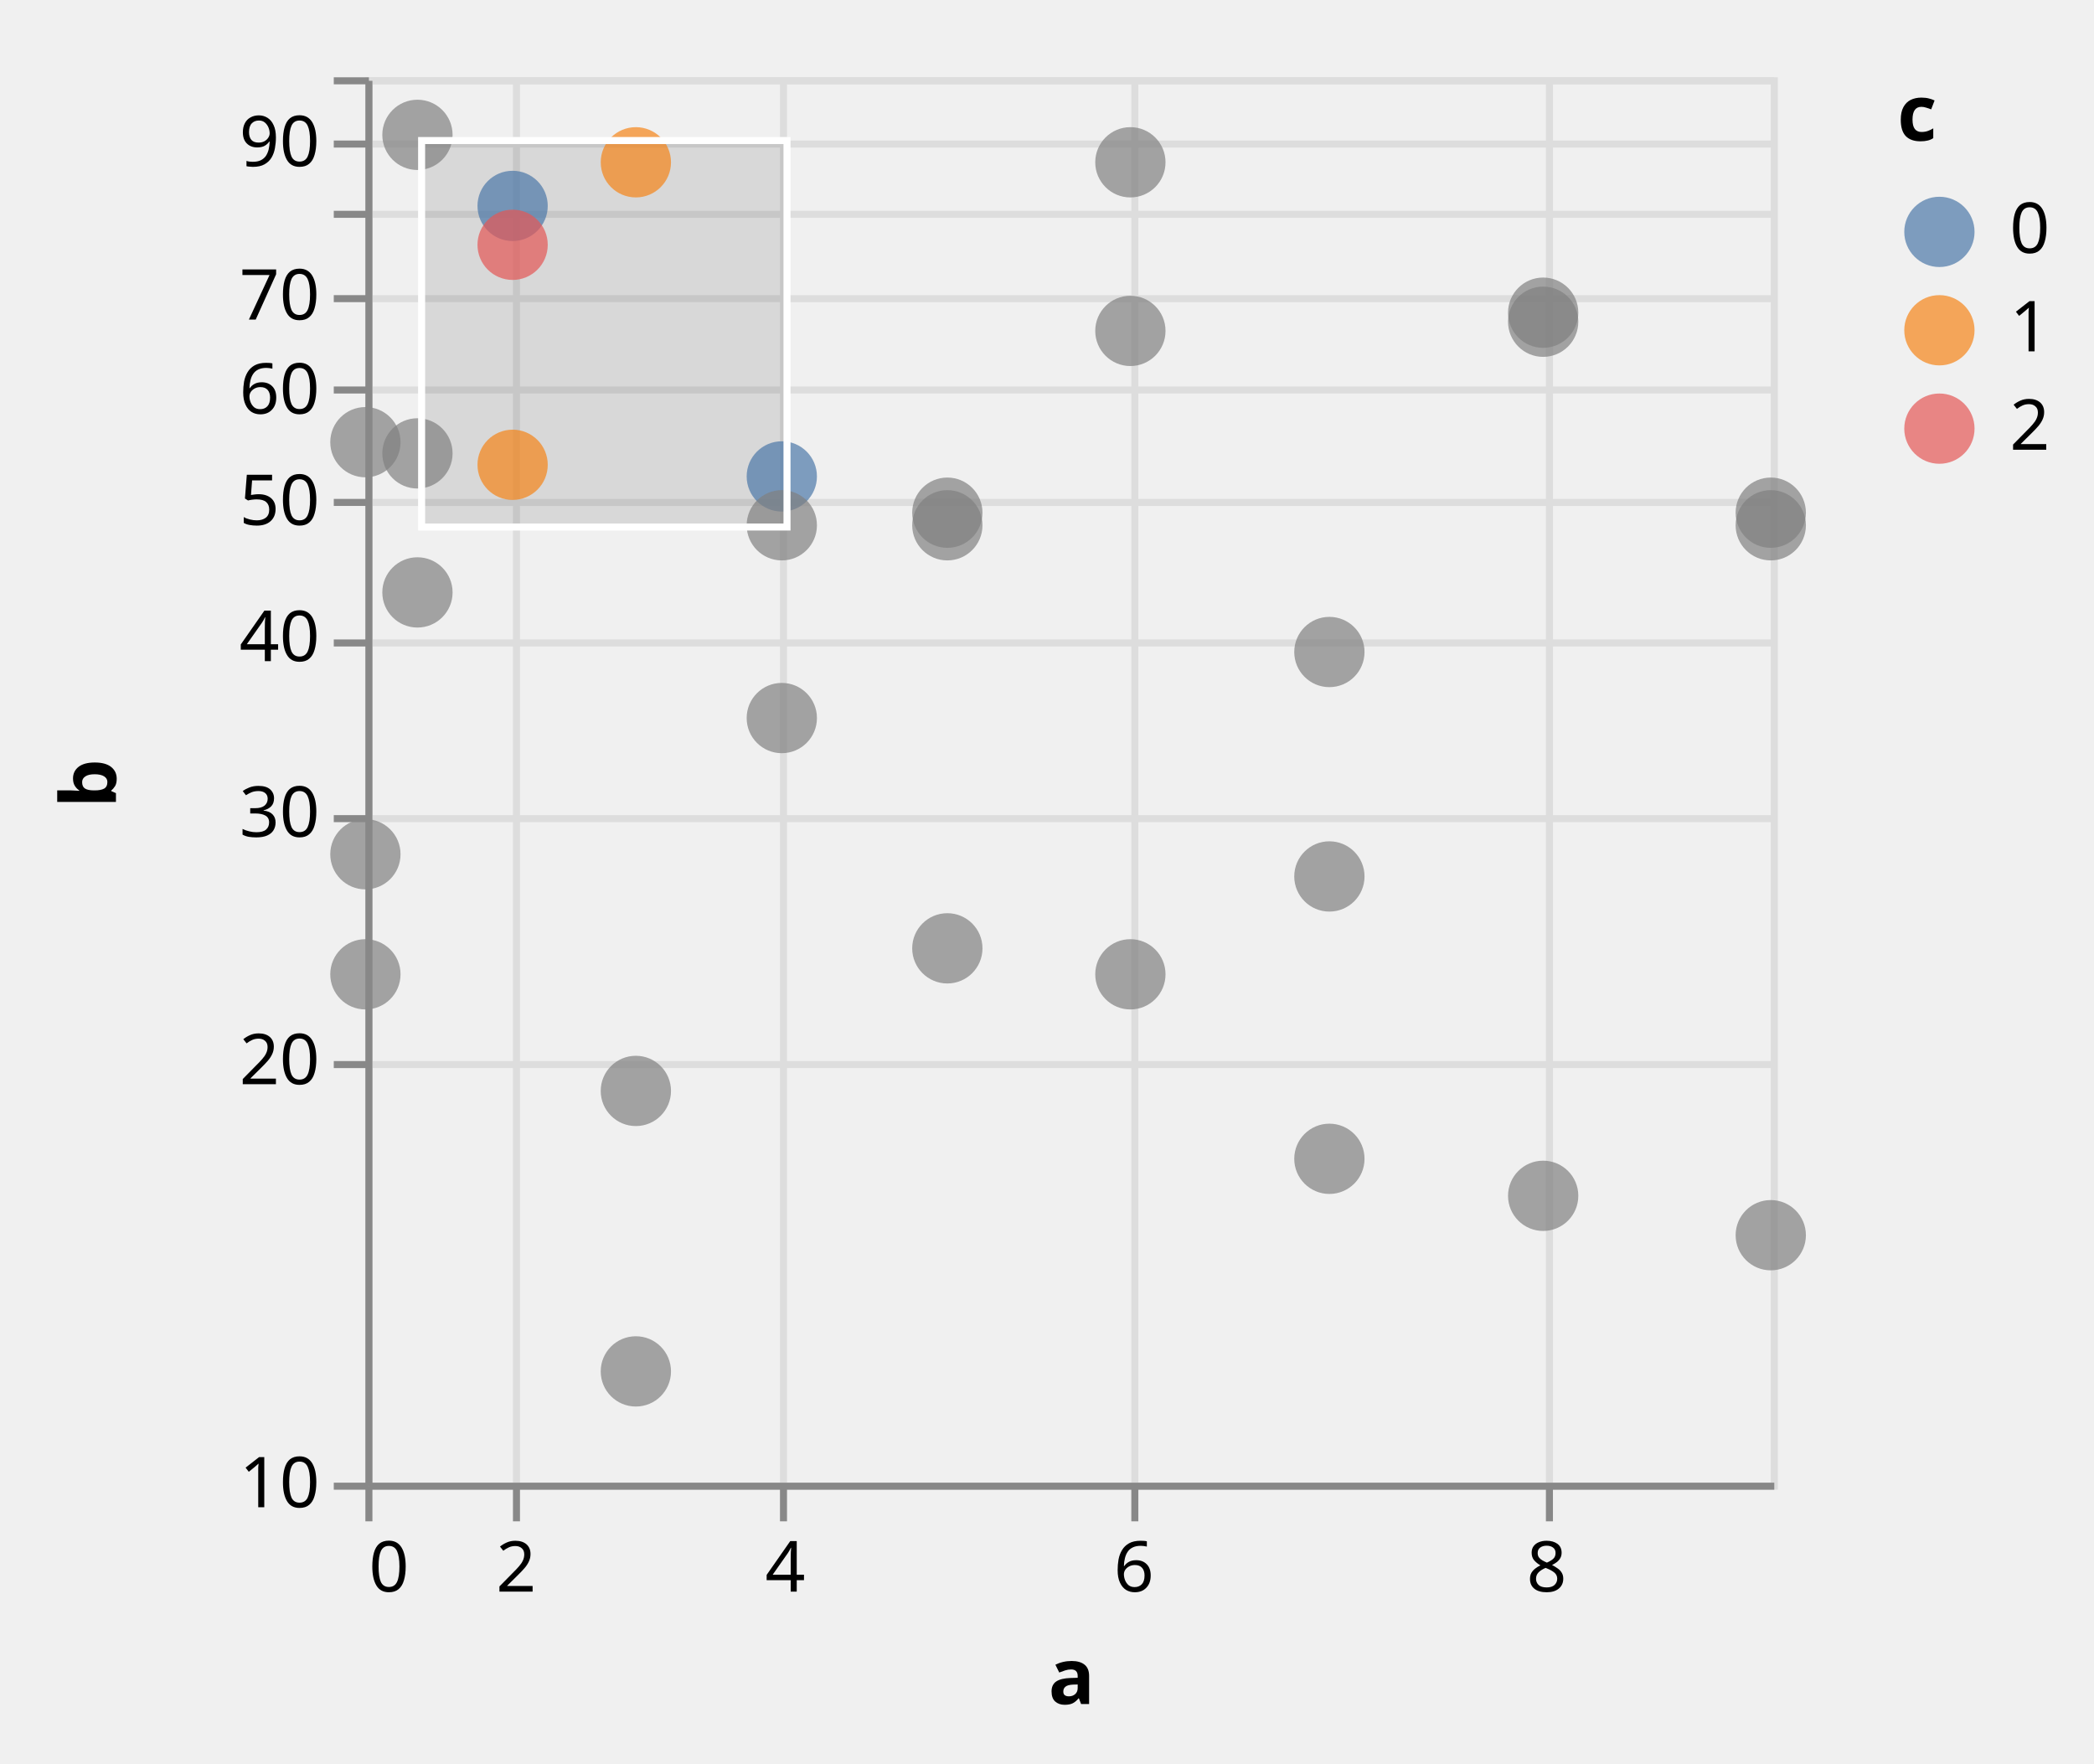
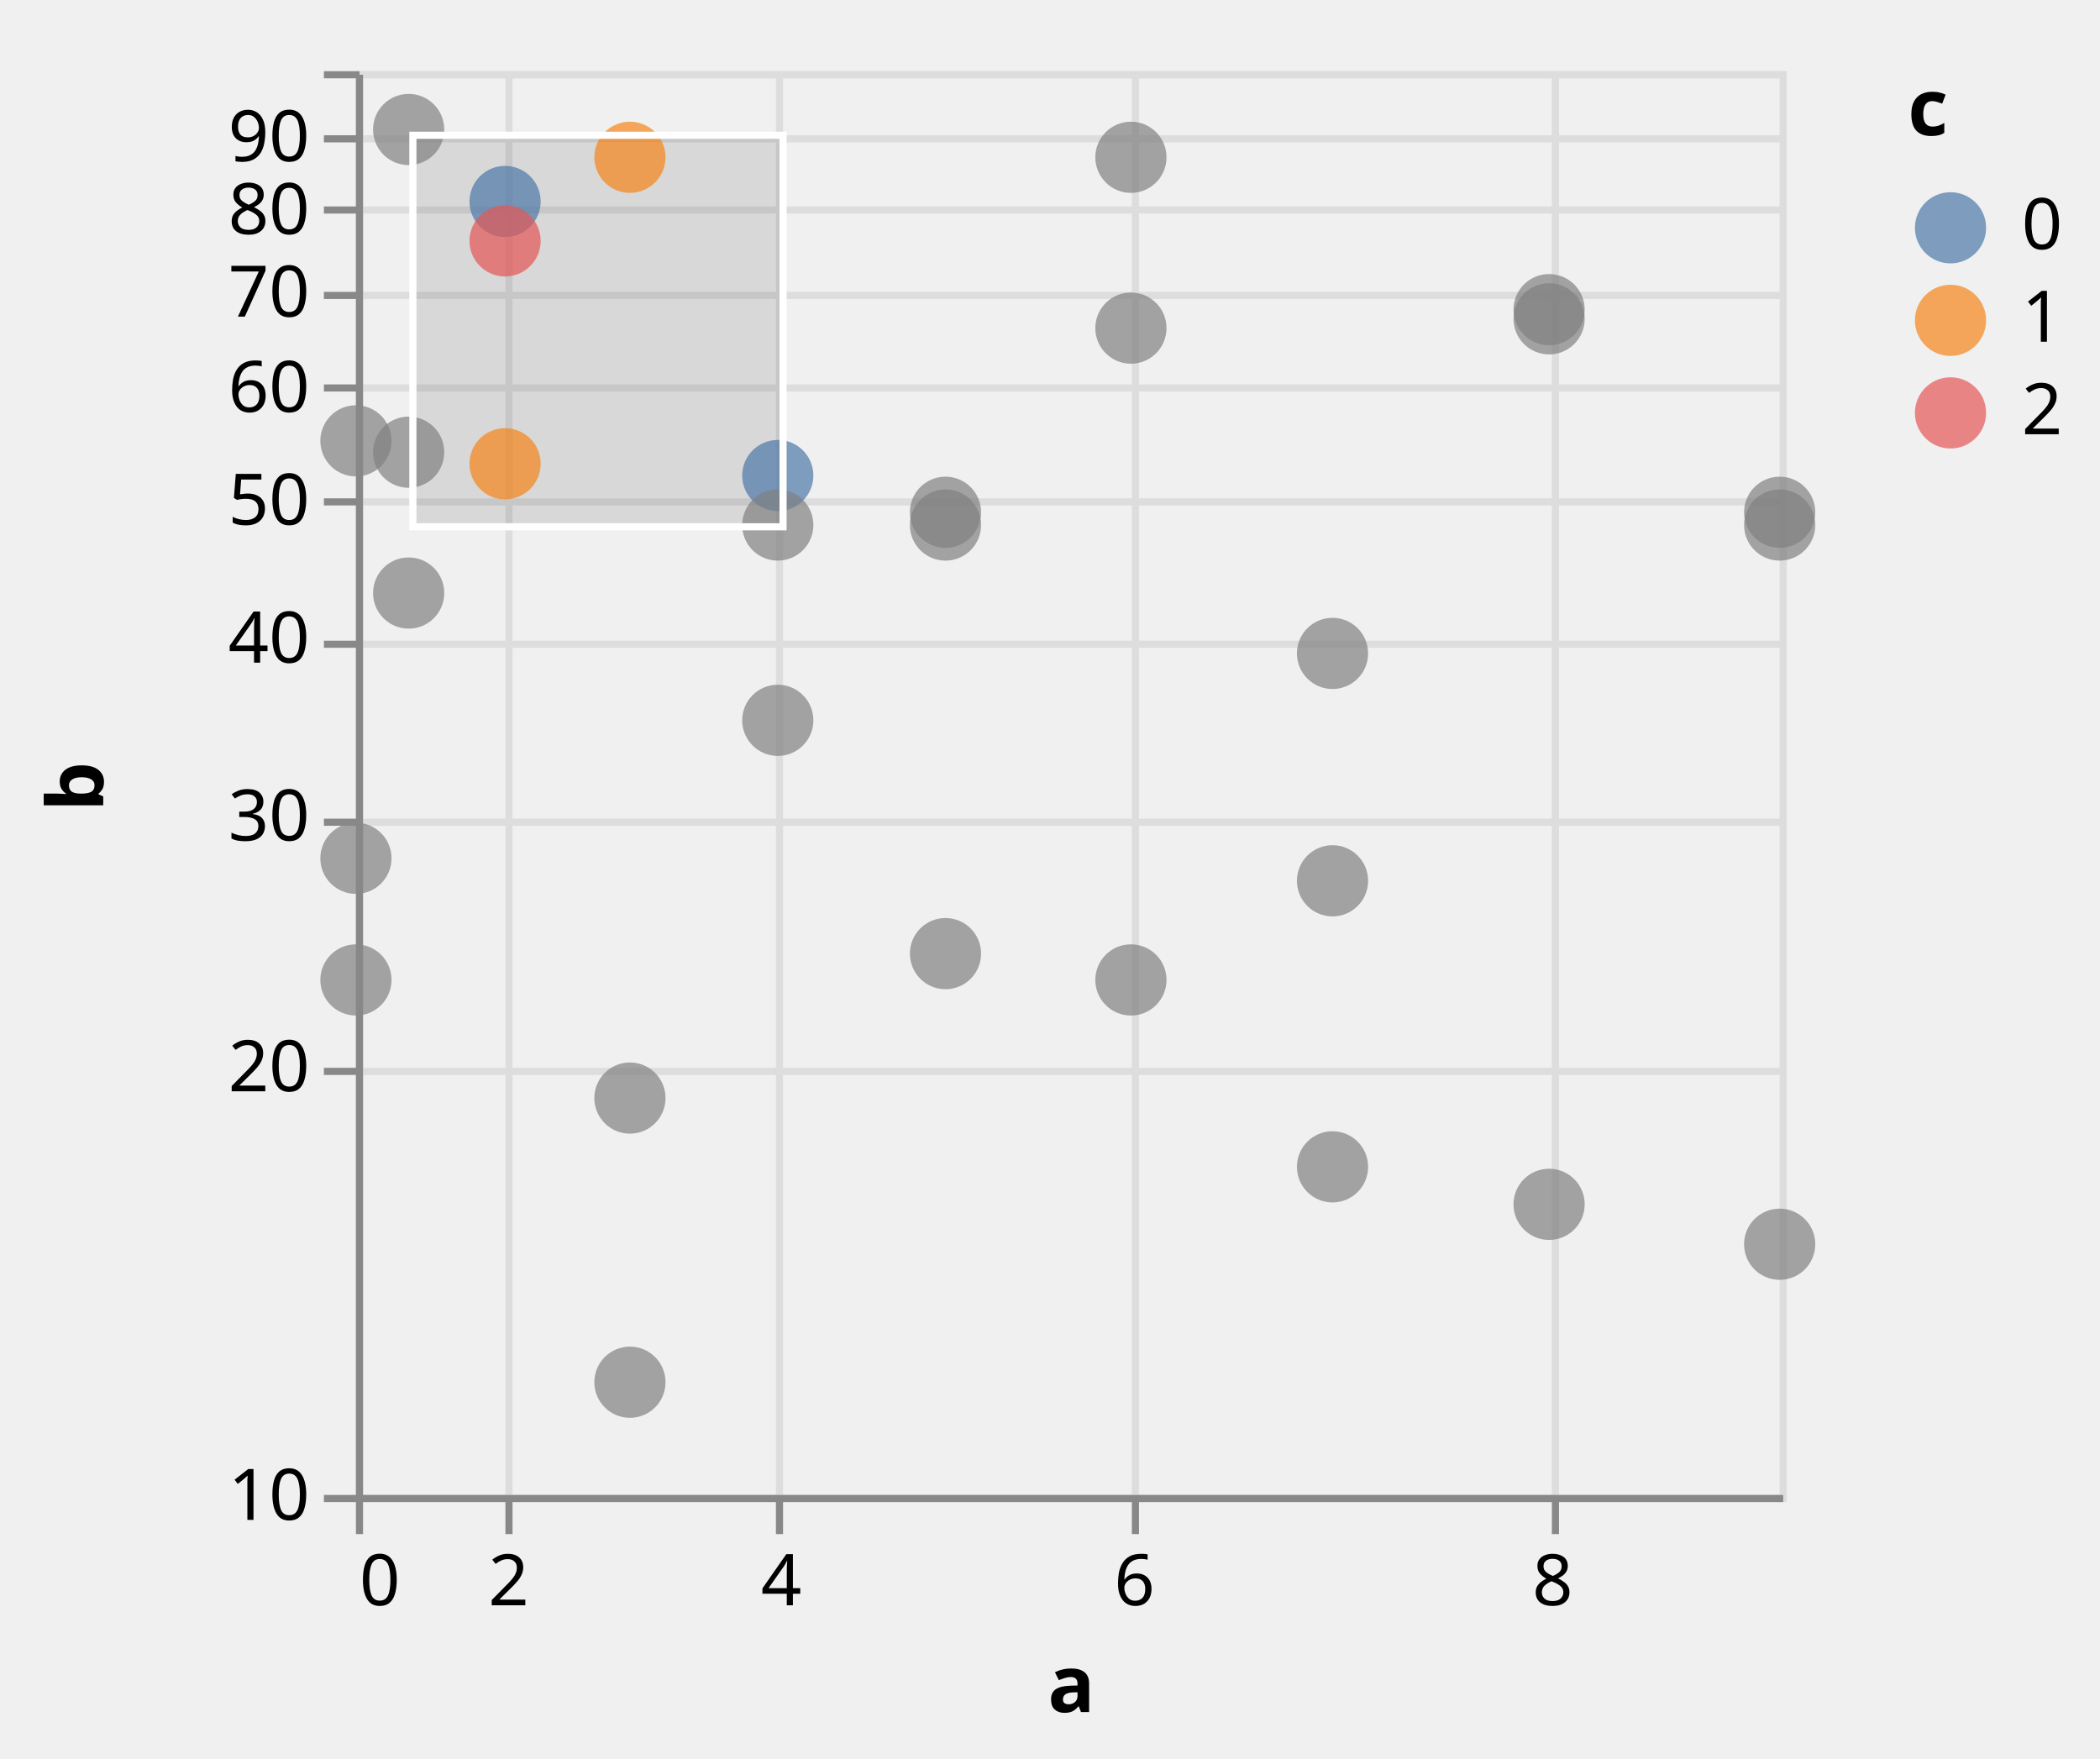
- <svg xmlns="http://www.w3.org/2000/svg" class="marks" width="298" height="251" viewBox="0 0 298 251" version="1.1">
+ <svg xmlns="http://www.w3.org/2000/svg" class="marks" width="295" height="247" viewBox="0 0 295 247" version="1.1">
  <defs>
    <clipPath id="clip1">
      <rect x="0" y="0" width="200" height="200" />
    </clipPath>
    <clipPath id="clip2">
      <rect x="0" y="0" width="200" height="200" />
    </clipPath>
  </defs>
-   <g transform="translate(52,11)">
+   <g transform="translate(50,10)">
    <g class="mark-group role-frame root">
      <g transform="translate(0,0)">
        <path class="background" d="M0.5,0.5h200v200h-200Z" style="fill: none; stroke: #ddd;" />
        <g>
          <g class="mark-group role-axis">
            <g transform="translate(0.5,200.5)">
              <path class="background" d="M0,0h0v0h0Z" style="pointer-events: none; fill: none;" />
              <g>
                <g class="mark-rule role-axis-grid" style="pointer-events: none;">
                  <line transform="translate(0,-200)" x2="0" y2="200" style="fill: none; stroke: #ddd; stroke-width: 1; opacity: 1;" />
                  <line transform="translate(21,-200)" x2="0" y2="200" style="fill: none; stroke: #ddd; stroke-width: 1; opacity: 1;" />
                  <line transform="translate(59,-200)" x2="0" y2="200" style="fill: none; stroke: #ddd; stroke-width: 1; opacity: 1;" />
                  <line transform="translate(109,-200)" x2="0" y2="200" style="fill: none; stroke: #ddd; stroke-width: 1; opacity: 1;" />
                  <line transform="translate(168,-200)" x2="0" y2="200" style="fill: none; stroke: #ddd; stroke-width: 1; opacity: 1;" />
                </g>
              </g>
            </g>
          </g>
          <g class="mark-group role-axis">
            <g transform="translate(0.5,0.5)">
              <path class="background" d="M0,0h0v0h0Z" style="pointer-events: none; fill: none;" />
              <g>
                <g class="mark-rule role-axis-grid" style="pointer-events: none;">
                  <line transform="translate(0,200)" x2="200" y2="0" style="fill: none; stroke: #ddd; stroke-width: 1; opacity: 1;" />
                  <line transform="translate(0,140)" x2="200" y2="0" style="fill: none; stroke: #ddd; stroke-width: 1; opacity: 1;" />
                  <line transform="translate(0,105)" x2="200" y2="0" style="fill: none; stroke: #ddd; stroke-width: 1; opacity: 1;" />
                  <line transform="translate(0,80)" x2="200" y2="0" style="fill: none; stroke: #ddd; stroke-width: 1; opacity: 1;" />
                  <line transform="translate(0,60)" x2="200" y2="0" style="fill: none; stroke: #ddd; stroke-width: 1; opacity: 1;" />
                  <line transform="translate(0,44)" x2="200" y2="0" style="fill: none; stroke: #ddd; stroke-width: 1; opacity: 1;" />
                  <line transform="translate(0,31)" x2="200" y2="0" style="fill: none; stroke: #ddd; stroke-width: 1; opacity: 1;" />
                  <line transform="translate(0,19)" x2="200" y2="0" style="fill: none; stroke: #ddd; stroke-width: 1; opacity: 1;" />
                  <line transform="translate(0,9)" x2="200" y2="0" style="fill: none; stroke: #ddd; stroke-width: 1; opacity: 1;" />
                  <line transform="translate(0,0)" x2="200" y2="0" style="fill: none; stroke: #ddd; stroke-width: 1; opacity: 1;" />
                </g>
              </g>
            </g>
          </g>
          <g class="mark-rect role-mark sel_brush_bg" clip-path="url(#clip1)">
            <path d="M8,9h52v55h-52Z" style="fill: #333; fill-opacity: 0.125;" />
          </g>
          <g class="mark-symbol role-mark marks">
            <path transform="translate(0,110.5684)" d="M5,0A5,5,0,1,1,-5,0A5,5,0,1,1,5,0" style="fill: grey; stroke-width: 2; opacity: 0.7;" />
            <path transform="translate(0,51.92746)" d="M5,0A5,5,0,1,1,-5,0A5,5,0,1,1,5,0" style="fill: grey; stroke-width: 2; opacity: 0.7;" />
            <path transform="translate(0,127.6544)" d="M5,0A5,5,0,1,1,-5,0A5,5,0,1,1,5,0" style="fill: grey; stroke-width: 2; opacity: 0.7;" />
            <path transform="translate(7.407407,73.30631)" d="M5,0A5,5,0,1,1,-5,0A5,5,0,1,1,5,0" style="fill: grey; stroke-width: 2; opacity: 0.7;" />
            <path transform="translate(7.407407,8.191722)" d="M5,0A5,5,0,1,1,-5,0A5,5,0,1,1,5,0" style="fill: grey; stroke-width: 2; opacity: 0.7;" />
            <path transform="translate(7.407407,53.52125)" d="M5,0A5,5,0,1,1,-5,0A5,5,0,1,1,5,0" style="fill: grey; stroke-width: 2; opacity: 0.7;" />
            <path transform="translate(20.95131,18.303)" d="M5,0A5,5,0,1,1,-5,0A5,5,0,1,1,5,0" style="fill: #4c78a8; stroke-width: 2; opacity: 0.7;" />
            <path transform="translate(20.95131,55.14483)" d="M5,0A5,5,0,1,1,-5,0A5,5,0,1,1,5,0" style="fill: #f58518; stroke-width: 2; opacity: 0.7;" />
            <path transform="translate(20.95131,23.83728)" d="M5,0A5,5,0,1,1,-5,0A5,5,0,1,1,5,0" style="fill: #e45756; stroke-width: 2; opacity: 0.7;" />
            <path transform="translate(38.49002,144.2493)" d="M5,0A5,5,0,1,1,-5,0A5,5,0,1,1,5,0" style="fill: grey; stroke-width: 2; opacity: 0.7;" />
            <path transform="translate(38.49002,12.09615)" d="M5,0A5,5,0,1,1,-5,0A5,5,0,1,1,5,0" style="fill: #f58518; stroke-width: 2; opacity: 0.7;" />
            <path transform="translate(38.49002,184.1638)" d="M5,0A5,5,0,1,1,-5,0A5,5,0,1,1,5,0" style="fill: grey; stroke-width: 2; opacity: 0.7;" />
            <path transform="translate(59.25926,56.79933)" d="M5,0A5,5,0,1,1,-5,0A5,5,0,1,1,5,0" style="fill: #4c78a8; stroke-width: 2; opacity: 0.7;" />
            <path transform="translate(59.25926,63.75175)" d="M5,0A5,5,0,1,1,-5,0A5,5,0,1,1,5,0" style="fill: grey; stroke-width: 2; opacity: 0.7;" />
            <path transform="translate(59.25926,91.18639)" d="M5,0A5,5,0,1,1,-5,0A5,5,0,1,1,5,0" style="fill: grey; stroke-width: 2; opacity: 0.7;" />
            <path transform="translate(82.81733,123.9578)" d="M5,0A5,5,0,1,1,-5,0A5,5,0,1,1,5,0" style="fill: grey; stroke-width: 2; opacity: 0.7;" />
            <path transform="translate(82.81733,61.96078)" d="M5,0A5,5,0,1,1,-5,0A5,5,0,1,1,5,0" style="fill: grey; stroke-width: 2; opacity: 0.7;" />
            <path transform="translate(82.81733,63.75175)" d="M5,0A5,5,0,1,1,-5,0A5,5,0,1,1,5,0" style="fill: grey; stroke-width: 2; opacity: 0.7;" />
            <path transform="translate(108.8662,12.09615)" d="M5,0A5,5,0,1,1,-5,0A5,5,0,1,1,5,0" style="fill: grey; stroke-width: 2; opacity: 0.7;" />
            <path transform="translate(108.8662,36.09121)" d="M5,0A5,5,0,1,1,-5,0A5,5,0,1,1,5,0" style="fill: grey; stroke-width: 2; opacity: 0.7;" />
            <path transform="translate(108.8662,127.6544)" d="M5,0A5,5,0,1,1,-5,0A5,5,0,1,1,5,0" style="fill: grey; stroke-width: 2; opacity: 0.7;" />
            <path transform="translate(137.1871,153.9102)" d="M5,0A5,5,0,1,1,-5,0A5,5,0,1,1,5,0" style="fill: grey; stroke-width: 2; opacity: 0.7;" />
            <path transform="translate(137.1871,113.7272)" d="M5,0A5,5,0,1,1,-5,0A5,5,0,1,1,5,0" style="fill: grey; stroke-width: 2; opacity: 0.7;" />
            <path transform="translate(137.1871,81.78708)" d="M5,0A5,5,0,1,1,-5,0A5,5,0,1,1,5,0" style="fill: grey; stroke-width: 2; opacity: 0.7;" />
            <path transform="translate(167.6105,33.49822)" d="M5,0A5,5,0,1,1,-5,0A5,5,0,1,1,5,0" style="fill: grey; stroke-width: 2; opacity: 0.7;" />
            <path transform="translate(167.6105,159.176)" d="M5,0A5,5,0,1,1,-5,0A5,5,0,1,1,5,0" style="fill: grey; stroke-width: 2; opacity: 0.7;" />
            <path transform="translate(167.6105,34.78504)" d="M5,0A5,5,0,1,1,-5,0A5,5,0,1,1,5,0" style="fill: grey; stroke-width: 2; opacity: 0.7;" />
            <path transform="translate(200,61.96078)" d="M5,0A5,5,0,1,1,-5,0A5,5,0,1,1,5,0" style="fill: grey; stroke-width: 2; opacity: 0.7;" />
            <path transform="translate(200,164.7817)" d="M5,0A5,5,0,1,1,-5,0A5,5,0,1,1,5,0" style="fill: grey; stroke-width: 2; opacity: 0.7;" />
            <path transform="translate(200,63.75175)" d="M5,0A5,5,0,1,1,-5,0A5,5,0,1,1,5,0" style="fill: grey; stroke-width: 2; opacity: 0.7;" />
          </g>
          <g class="mark-rect role-mark sel_brush" clip-path="url(#clip2)">
            <path d="M8,9h52v55h-52Z" style="fill: none; stroke: white;" />
          </g>
          <g class="mark-group role-legend">
            <g transform="translate(218,0)">
-               <path class="background" d="M0,0h23v56h-23Z" style="pointer-events: none; fill: none;" />
+               <path class="background" d="M0,0h22v53h-22Z" style="pointer-events: none; fill: none;" />
              <g>
                <g class="mark-group role-legend-entry">
                  <g transform="translate(0,16)">
                    <path class="background" d="M0,0h0v0h0Z" style="pointer-events: none; fill: none;" />
                    <g>
                      <g class="mark-group role-scope">
                        <g transform="translate(0,0)">
-                           <path class="background" d="M0,0h22.562v12h-22.562Z" style="pointer-events: none; fill: none; opacity: 1;" />
+                           <path class="background" d="M0,0h21.562v11h-21.562Z" style="pointer-events: none; fill: none; opacity: 1;" />
                          <g>
                            <g class="mark-symbol role-legend-symbol" style="pointer-events: none;">
                              <path transform="translate(6,6)" d="M5,0A5,5,0,1,1,-5,0A5,5,0,1,1,5,0" style="fill: #4c78a8; stroke-width: 1.5; opacity: 0.7;" />
                            </g>
                            <g class="mark-text role-legend-label" style="pointer-events: none;">
                              <text text-anchor="start" transform="translate(16,9)" style="font-family: sans-serif; font-size: 10px; fill: #000; opacity: 1;">0</text>
                            </g>
                          </g>
                        </g>
-                         <g transform="translate(0,14)">
-                           <path class="background" d="M0,0h22.562v12h-22.562Z" style="pointer-events: none; fill: none; opacity: 1;" />
+                         <g transform="translate(0,13)">
+                           <path class="background" d="M0,0h21.562v11h-21.562Z" style="pointer-events: none; fill: none; opacity: 1;" />
                          <g>
                            <g class="mark-symbol role-legend-symbol" style="pointer-events: none;">
                              <path transform="translate(6,6)" d="M5,0A5,5,0,1,1,-5,0A5,5,0,1,1,5,0" style="fill: #f58518; stroke-width: 1.5; opacity: 0.7;" />
                            </g>
                            <g class="mark-text role-legend-label" style="pointer-events: none;">
                              <text text-anchor="start" transform="translate(16,9)" style="font-family: sans-serif; font-size: 10px; fill: #000; opacity: 1;">1</text>
                            </g>
                          </g>
                        </g>
-                         <g transform="translate(0,28)">
-                           <path class="background" d="M0,0h22.562v12h-22.562Z" style="pointer-events: none; fill: none; opacity: 1;" />
+                         <g transform="translate(0,26)">
+                           <path class="background" d="M0,0h21.562v11h-21.562Z" style="pointer-events: none; fill: none; opacity: 1;" />
                          <g>
                            <g class="mark-symbol role-legend-symbol" style="pointer-events: none;">
                              <path transform="translate(6,6)" d="M5,0A5,5,0,1,1,-5,0A5,5,0,1,1,5,0" style="fill: #e45756; stroke-width: 1.5; opacity: 0.7;" />
                            </g>
                            <g class="mark-text role-legend-label" style="pointer-events: none;">
                              <text text-anchor="start" transform="translate(16,9)" style="font-family: sans-serif; font-size: 10px; fill: #000; opacity: 1;">2</text>
                            </g>
                          </g>
                        </g>
                      </g>
                    </g>
                  </g>
                </g>
                <g class="mark-text role-legend-title" style="pointer-events: none;">
                  <text text-anchor="start" transform="translate(0,9)" style="font-family: sans-serif; font-size: 11px; font-weight: bold; fill: #000; opacity: 1;">c</text>
                </g>
              </g>
            </g>
          </g>
          <g class="mark-group role-axis">
            <g transform="translate(0.5,200.5)">
              <path class="background" d="M0,0h0v0h0Z" style="pointer-events: none; fill: none;" />
              <g>
                <g class="mark-rule role-axis-tick" style="pointer-events: none;">
                  <line transform="translate(0,0)" x2="0" y2="5" style="fill: none; stroke: #888; stroke-width: 1; opacity: 1;" />
                  <line transform="translate(21,0)" x2="0" y2="5" style="fill: none; stroke: #888; stroke-width: 1; opacity: 1;" />
                  <line transform="translate(59,0)" x2="0" y2="5" style="fill: none; stroke: #888; stroke-width: 1; opacity: 1;" />
                  <line transform="translate(109,0)" x2="0" y2="5" style="fill: none; stroke: #888; stroke-width: 1; opacity: 1;" />
                  <line transform="translate(168,0)" x2="0" y2="5" style="fill: none; stroke: #888; stroke-width: 1; opacity: 1;" />
                </g>
                <g class="mark-text role-axis-label" style="pointer-events: none;">
                  <text text-anchor="start" transform="translate(0,15)" style="font-family: sans-serif; font-size: 10px; fill: #000; opacity: 1;">0</text>
                  <text text-anchor="middle" transform="translate(20.95131,15)" style="font-family: sans-serif; font-size: 10px; fill: #000; opacity: 1;">2</text>
                  <text text-anchor="middle" transform="translate(59.25926,15)" style="font-family: sans-serif; font-size: 10px; fill: #000; opacity: 1;">4</text>
                  <text text-anchor="middle" transform="translate(108.8662,15)" style="font-family: sans-serif; font-size: 10px; fill: #000; opacity: 1;">6</text>
                  <text text-anchor="middle" transform="translate(167.6105,15)" style="font-family: sans-serif; font-size: 10px; fill: #000; opacity: 1;">8</text>
                </g>
                <g class="mark-rule role-axis-domain" style="pointer-events: none;">
                  <line transform="translate(0,0)" x2="200" y2="0" style="fill: none; stroke: #888; stroke-width: 1; opacity: 1;" />
                </g>
                <g class="mark-text role-axis-title" style="pointer-events: none;">
-                   <text text-anchor="middle" transform="translate(100,31)" style="font-family: sans-serif; font-size: 11px; font-weight: bold; fill: #000; opacity: 1;">a</text>
+                   <text text-anchor="middle" transform="translate(100,30)" style="font-family: sans-serif; font-size: 11px; font-weight: bold; fill: #000; opacity: 1;">a</text>
                </g>
              </g>
            </g>
          </g>
          <g class="mark-group role-axis">
            <g transform="translate(0.5,0.5)">
              <path class="background" d="M0,0h0v0h0Z" style="pointer-events: none; fill: none;" />
              <g>
                <g class="mark-rule role-axis-tick" style="pointer-events: none;">
                  <line transform="translate(0,200)" x2="-5" y2="0" style="fill: none; stroke: #888; stroke-width: 1; opacity: 1;" />
                  <line transform="translate(0,140)" x2="-5" y2="0" style="fill: none; stroke: #888; stroke-width: 1; opacity: 1;" />
                  <line transform="translate(0,105)" x2="-5" y2="0" style="fill: none; stroke: #888; stroke-width: 1; opacity: 1;" />
                  <line transform="translate(0,80)" x2="-5" y2="0" style="fill: none; stroke: #888; stroke-width: 1; opacity: 1;" />
                  <line transform="translate(0,60)" x2="-5" y2="0" style="fill: none; stroke: #888; stroke-width: 1; opacity: 1;" />
                  <line transform="translate(0,44)" x2="-5" y2="0" style="fill: none; stroke: #888; stroke-width: 1; opacity: 1;" />
                  <line transform="translate(0,31)" x2="-5" y2="0" style="fill: none; stroke: #888; stroke-width: 1; opacity: 1;" />
                  <line transform="translate(0,19)" x2="-5" y2="0" style="fill: none; stroke: #888; stroke-width: 1; opacity: 1;" />
                  <line transform="translate(0,9)" x2="-5" y2="0" style="fill: none; stroke: #888; stroke-width: 1; opacity: 1;" />
                  <line transform="translate(0,0)" x2="-5" y2="0" style="fill: none; stroke: #888; stroke-width: 1; opacity: 1;" />
                </g>
                <g class="mark-text role-axis-label" style="pointer-events: none;">
                  <text text-anchor="end" transform="translate(-7,203)" style="font-family: sans-serif; font-size: 10px; fill: #000; opacity: 1;">10</text>
                  <text text-anchor="end" transform="translate(-7,142.794)" style="font-family: sans-serif; font-size: 10px; fill: #000; opacity: 1;">20</text>
                  <text text-anchor="end" transform="translate(-7,107.5757)" style="font-family: sans-serif; font-size: 10px; fill: #000; opacity: 1;">30</text>
                  <text text-anchor="end" transform="translate(-7,82.588)" style="font-family: sans-serif; font-size: 10px; fill: #000; opacity: 1;">40</text>
                  <text text-anchor="end" transform="translate(-7,63.206)" style="font-family: sans-serif; font-size: 10px; fill: #000; opacity: 1;">50</text>
                  <text text-anchor="end" transform="translate(-7,47.36975)" style="font-family: sans-serif; font-size: 10px; fill: #000; opacity: 1;">60</text>
                  <text text-anchor="end" transform="translate(-7,33.98039)" style="font-family: sans-serif; font-size: 10px; fill: #000; opacity: 1;">70</text>
-                   <text text-anchor="end" transform="translate(-7,22.382)" style="font-family: sans-serif; font-size: 10px; fill: #000; opacity: 0;">80</text>
+                   <text text-anchor="end" transform="translate(-7,22.382)" style="font-family: sans-serif; font-size: 10px; fill: #000; opacity: 1;">80</text>
                  <text text-anchor="end" transform="translate(-7,12.1515)" style="font-family: sans-serif; font-size: 10px; fill: #000; opacity: 1;">90</text>
                  <text text-anchor="end" transform="translate(-7,3)" style="font-family: sans-serif; font-size: 10px; fill: #000; opacity: 0;">100</text>
                </g>
                <g class="mark-rule role-axis-domain" style="pointer-events: none;">
                  <line transform="translate(0,200)" x2="0" y2="-200" style="fill: none; stroke: #888; stroke-width: 1; opacity: 1;" />
                </g>
                <g class="mark-text role-axis-title" style="pointer-events: none;">
                  <text text-anchor="middle" transform="translate(-34,100) rotate(-90) translate(0,-2)" style="font-family: sans-serif; font-size: 11px; font-weight: bold; fill: #000; opacity: 1;">b</text>
                </g>
              </g>
            </g>
          </g>
        </g>
      </g>
    </g>
  </g>
</svg>
